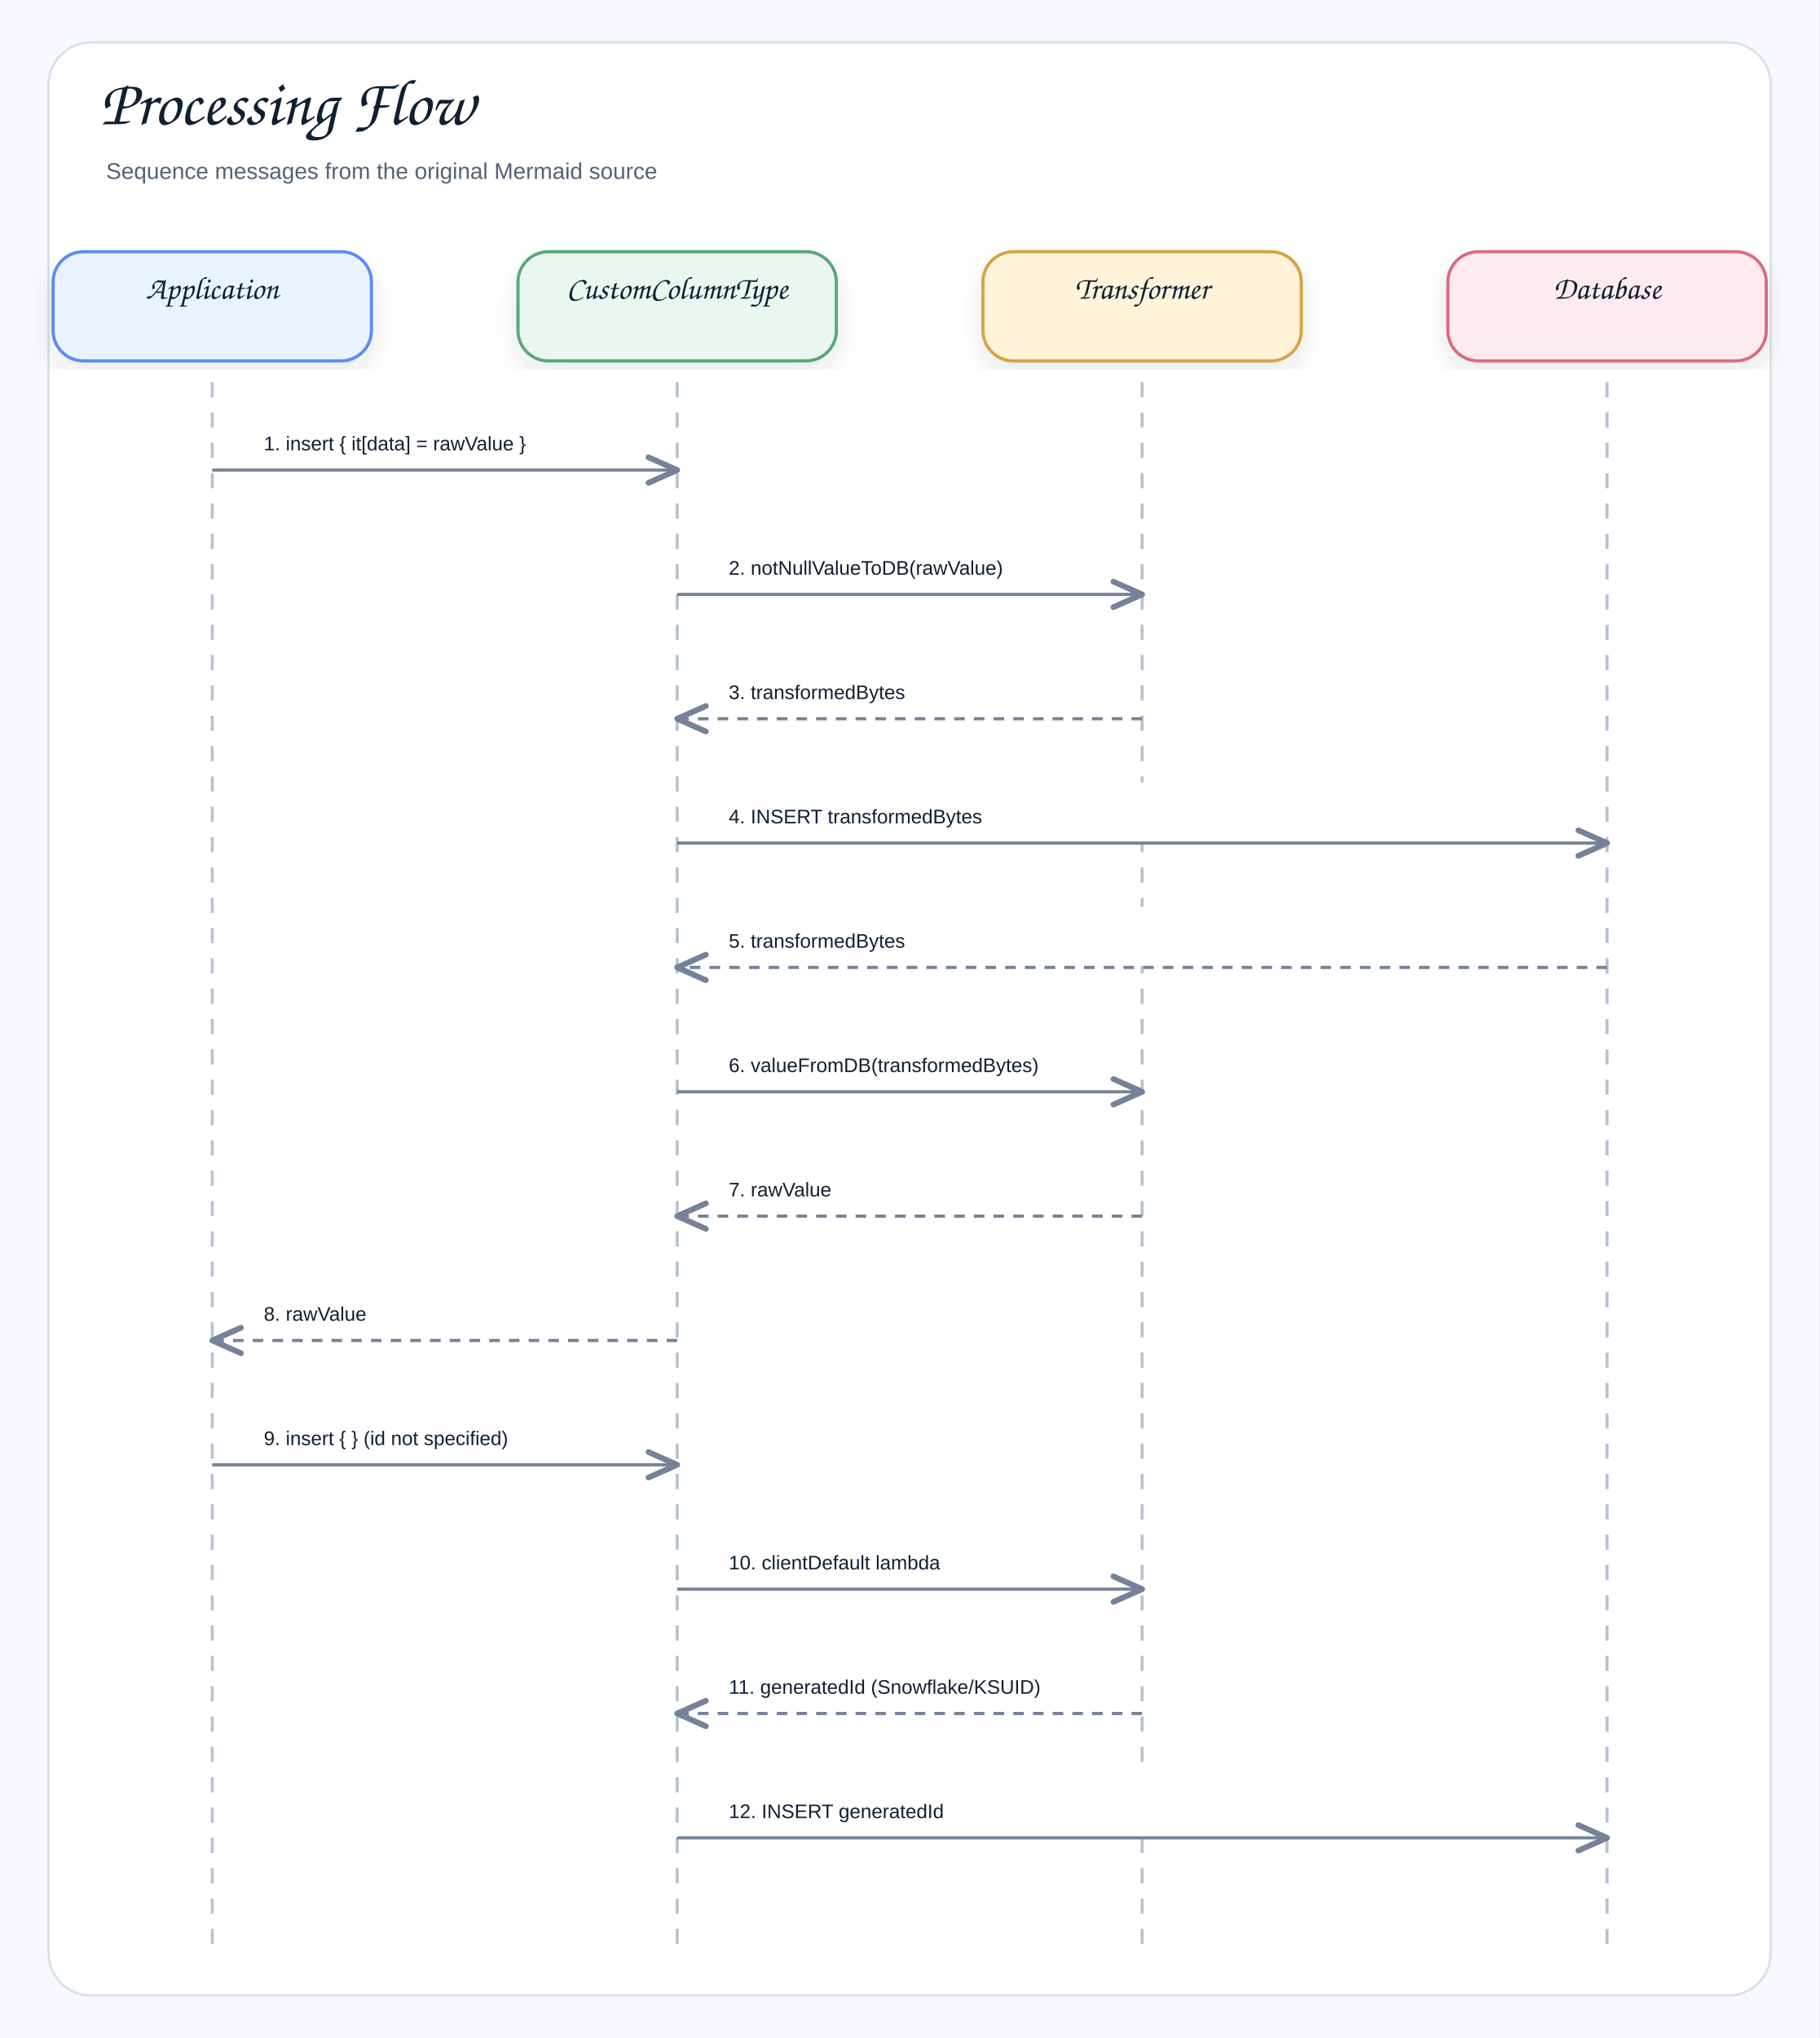
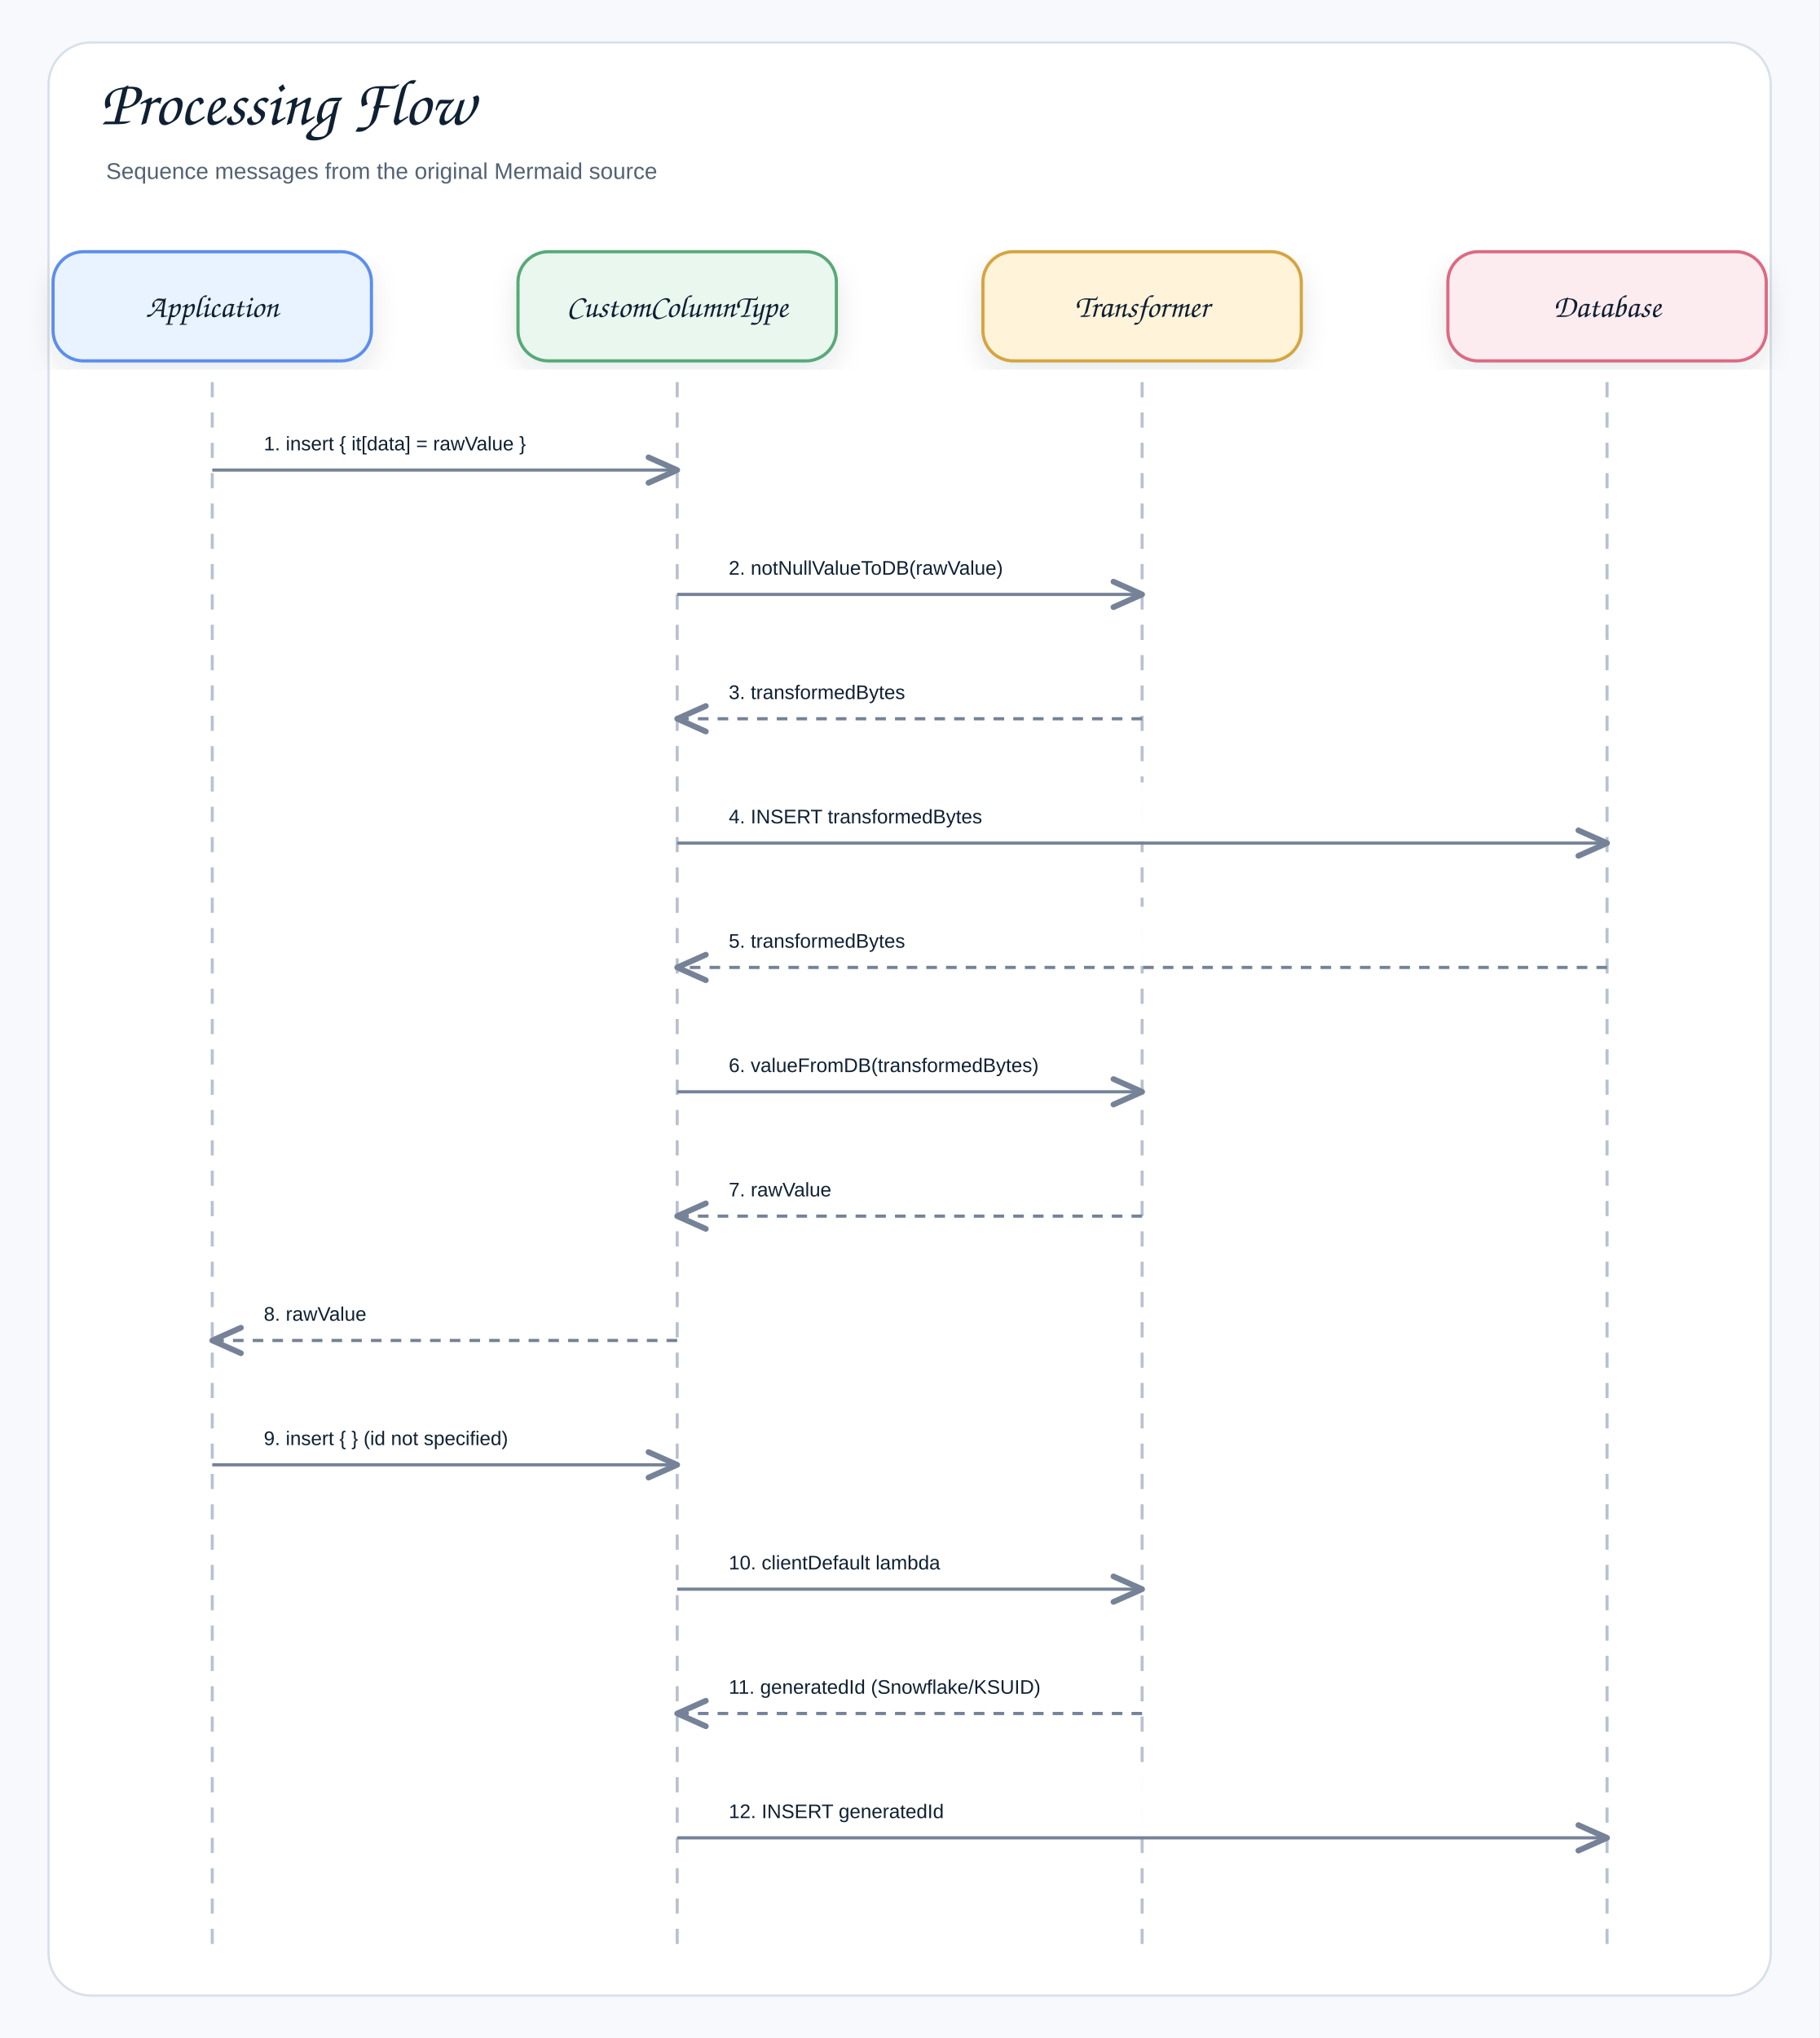
<svg xmlns="http://www.w3.org/2000/svg" width="1200" height="1344" viewBox="0 0 1200 1344" role="img" aria-label="Processing Flow">
  <defs>
    <filter id="shadow" x="-8%" y="-8%" width="116%" height="116%">
      <feDropShadow dx="0" dy="8" stdDeviation="9" flood-color="#1f2937" flood-opacity="0.10" />
    </filter>
    <marker id="openArrow" markerWidth="12" markerHeight="10" refX="10" refY="5" orient="auto" markerUnits="strokeWidth">
      <path d="M 1 1 L 10 5 L 1 9" fill="none" stroke="#758297" stroke-width="1.8" stroke-linecap="round" stroke-linejoin="round" />
    </marker>
    <marker id="inherit" markerWidth="14" markerHeight="12" refX="12" refY="6" orient="auto" markerUnits="strokeWidth">
      <path d="M 0 1 L 12 6 L 0 11 Z" fill="#ffffff" stroke="#758297" stroke-width="1.8" />
    </marker>
    <style>
    .canvas{fill:#f7f9fc}.frame{fill:#fff;stroke:#d8e0ea;stroke-width:1.5}
    .title{font-family:"Architects Daughter","Comic Sans MS","Comic Sans",cursive;font-size:43px;font-weight:400;fill:#102033}
    .subtitle{font-family:"Comic Sans MS","Comic Sans","Comic Neue",Arial,sans-serif;font-size:15px;font-weight:400;fill:#536273}
    .label{font-family:"Architects Daughter","Comic Sans MS","Comic Sans",cursive;font-size:25px;font-weight:400;fill:#102033}
    .smallLabel{font-family:"Architects Daughter","Comic Sans MS","Comic Sans",cursive;font-size:21px;font-weight:400;fill:#102033}
    .mono{font-family:"Comic Sans MS","Comic Sans","Comic Neue",Arial,sans-serif;font-size:12px;font-weight:400;fill:#102033}
    .small{font-family:"Comic Sans MS","Comic Sans","Comic Neue",Arial,sans-serif;font-size:12px;font-weight:400;fill:#536273}
    .strong{font-family:"Comic Sans MS","Comic Sans","Comic Neue",Arial,sans-serif;font-size:13px;font-weight:400;fill:#102033}
    .card{stroke-width:2.1;filter:url(#shadow)}.compartment{stroke-width:1.5;fill:none}
    .line{stroke:#758297;stroke-width:2.1;fill:none;marker-end:url(#openArrow)}
    .plainLine{stroke:#758297;stroke-width:2.1;fill:none}
    .dashed{stroke:#758297;stroke-width:2.1;stroke-dasharray:7 6;fill:none;marker-end:url(#openArrow)}
    .inheritLine{stroke:#758297;stroke-width:2.2;fill:none;marker-end:url(#inherit)}
    .implLine{stroke:#758297;stroke-width:2.2;stroke-dasharray:8 7;fill:none;marker-end:url(#inherit)}
  </style>
  </defs>
  <rect class="canvas" width="1200" height="1344" />
  <rect class="frame" x="32" y="28" width="1136" height="1288" rx="28" />
  <text class="title" x="66" y="82">Processing Flow</text>
  <text class="subtitle" x="70" y="118">Sequence messages from the original Mermaid source</text>
  <rect class="card" x="35" y="166" width="210" height="72" rx="20" fill="#E8F3FF" stroke="#5B8DEF" />
-   <text class="smallLabel" x="140" y="197" text-anchor="middle">Application</text>
+   <text class="smallLabel" x="140" y="209" text-anchor="middle">Application</text>
  <line x1="140" y1="252" x2="140" y2="1284" stroke="#b7c2d1" stroke-width="2" stroke-dasharray="10 10" />
  <rect class="card" x="341.667" y="166" width="210" height="72" rx="20" fill="#EAF7EF" stroke="#58A978" />
-   <text class="smallLabel" x="446.667" y="197" text-anchor="middle">CustomColumnType</text>
+   <text class="smallLabel" x="446.667" y="209" text-anchor="middle">CustomColumnType</text>
  <line x1="446.667" y1="252" x2="446.667" y2="1284" stroke="#b7c2d1" stroke-width="2" stroke-dasharray="10 10" />
  <rect class="card" x="648.333" y="166" width="210" height="72" rx="20" fill="#FFF3D9" stroke="#D6A441" />
-   <text class="smallLabel" x="753.333" y="197" text-anchor="middle">Transformer</text>
+   <text class="smallLabel" x="753.333" y="209" text-anchor="middle">Transformer</text>
  <line x1="753.333" y1="252" x2="753.333" y2="1284" stroke="#b7c2d1" stroke-width="2" stroke-dasharray="10 10" />
  <rect class="card" x="955" y="166" width="210" height="72" rx="20" fill="#FDECEF" stroke="#DC6B82" />
-   <text class="smallLabel" x="1060" y="197" text-anchor="middle">Database</text>
+   <text class="smallLabel" x="1060" y="209" text-anchor="middle">Database</text>
  <line x1="1060" y1="252" x2="1060" y2="1284" stroke="#b7c2d1" stroke-width="2" stroke-dasharray="10 10" />
  <rect x="158" y="270" width="270.667" height="39" rx="12" fill="#ffffff" opacity="0.97" />
  <text class="strong" x="174" y="297" text-anchor="start">1. insert { it[data] = rawValue }</text>
  <path class="line" d="M140 310 L446.667 310" />
  <rect x="464.667" y="352" width="270.667" height="39" rx="12" fill="#ffffff" opacity="0.97" />
  <text class="strong" x="480.667" y="379" text-anchor="start">2. notNullValueToDB(rawValue)</text>
  <path class="line" d="M446.667 392 L753.333 392" />
  <rect x="464.667" y="434" width="270.667" height="39" rx="12" fill="#ffffff" opacity="0.97" />
  <text class="strong" x="480.667" y="461" text-anchor="start">3. transformedBytes</text>
  <path class="dashed" d="M753.333 474 L446.667 474" />
  <rect x="464.667" y="516" width="577.333" height="39" rx="12" fill="#ffffff" opacity="0.97" />
  <text class="strong" x="480.667" y="543" text-anchor="start">4. INSERT transformedBytes</text>
  <path class="line" d="M446.667 556 L1060 556" />
  <rect x="464.667" y="598" width="577.333" height="39" rx="12" fill="#ffffff" opacity="0.97" />
  <text class="strong" x="480.667" y="625" text-anchor="start">5. transformedBytes</text>
  <path class="dashed" d="M1060 638 L446.667 638" />
  <rect x="464.667" y="680" width="270.667" height="39" rx="12" fill="#ffffff" opacity="0.97" />
  <text class="strong" x="480.667" y="707" text-anchor="start">6. valueFromDB(transformedBytes)</text>
  <path class="line" d="M446.667 720 L753.333 720" />
  <rect x="464.667" y="762" width="270.667" height="39" rx="12" fill="#ffffff" opacity="0.97" />
  <text class="strong" x="480.667" y="789" text-anchor="start">7. rawValue</text>
  <path class="dashed" d="M753.333 802 L446.667 802" />
  <rect x="158" y="844" width="270.667" height="39" rx="12" fill="#ffffff" opacity="0.97" />
  <text class="strong" x="174" y="871" text-anchor="start">8. rawValue</text>
  <path class="dashed" d="M446.667 884 L140 884" />
  <rect x="158" y="926" width="270.667" height="39" rx="12" fill="#ffffff" opacity="0.97" />
  <text class="strong" x="174" y="953" text-anchor="start">9. insert { } (id not specified)</text>
  <path class="line" d="M140 966 L446.667 966" />
  <rect x="464.667" y="1008" width="270.667" height="39" rx="12" fill="#ffffff" opacity="0.97" />
  <text class="strong" x="480.667" y="1035" text-anchor="start">10. clientDefault lambda</text>
  <path class="line" d="M446.667 1048 L753.333 1048" />
  <rect x="464.667" y="1090" width="270.667" height="39" rx="12" fill="#ffffff" opacity="0.97" />
  <text class="strong" x="480.667" y="1117" text-anchor="start">11. generatedId (Snowflake/KSUID)</text>
  <path class="dashed" d="M753.333 1130 L446.667 1130" />
  <rect x="464.667" y="1172" width="577.333" height="39" rx="12" fill="#ffffff" opacity="0.97" />
  <text class="strong" x="480.667" y="1199" text-anchor="start">12. INSERT generatedId</text>
  <path class="line" d="M446.667 1212 L1060 1212" />
</svg>
